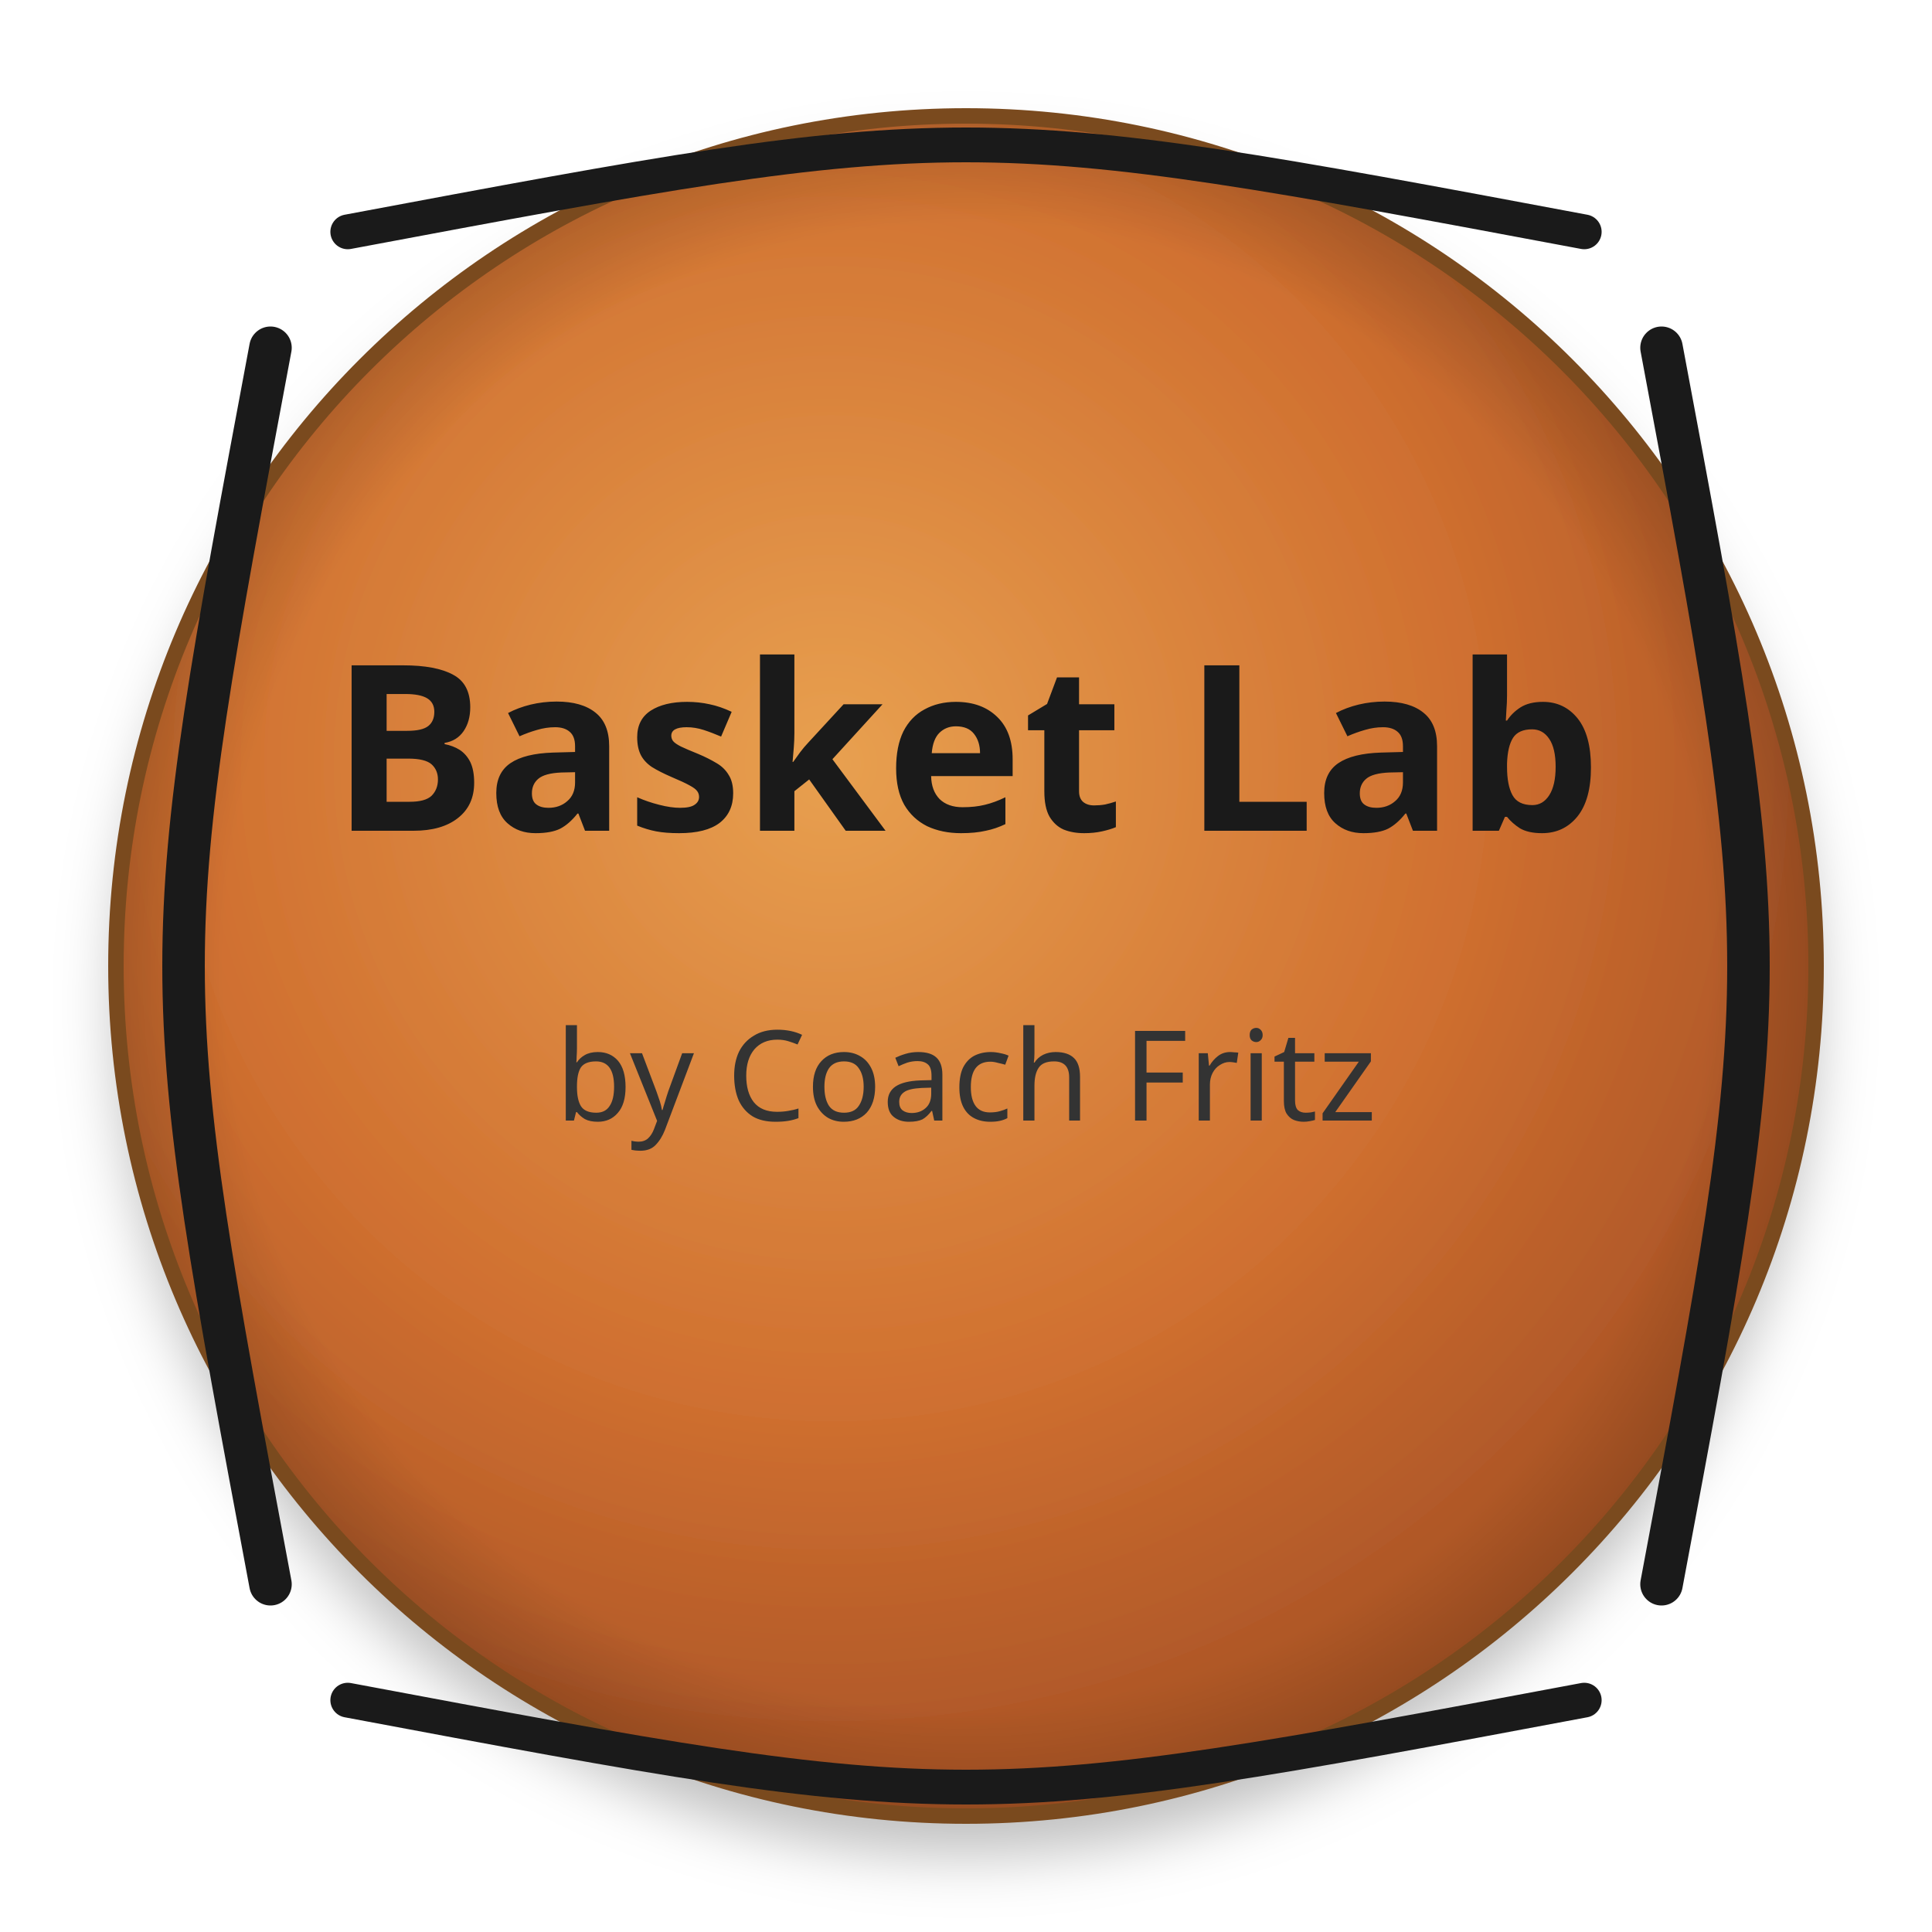
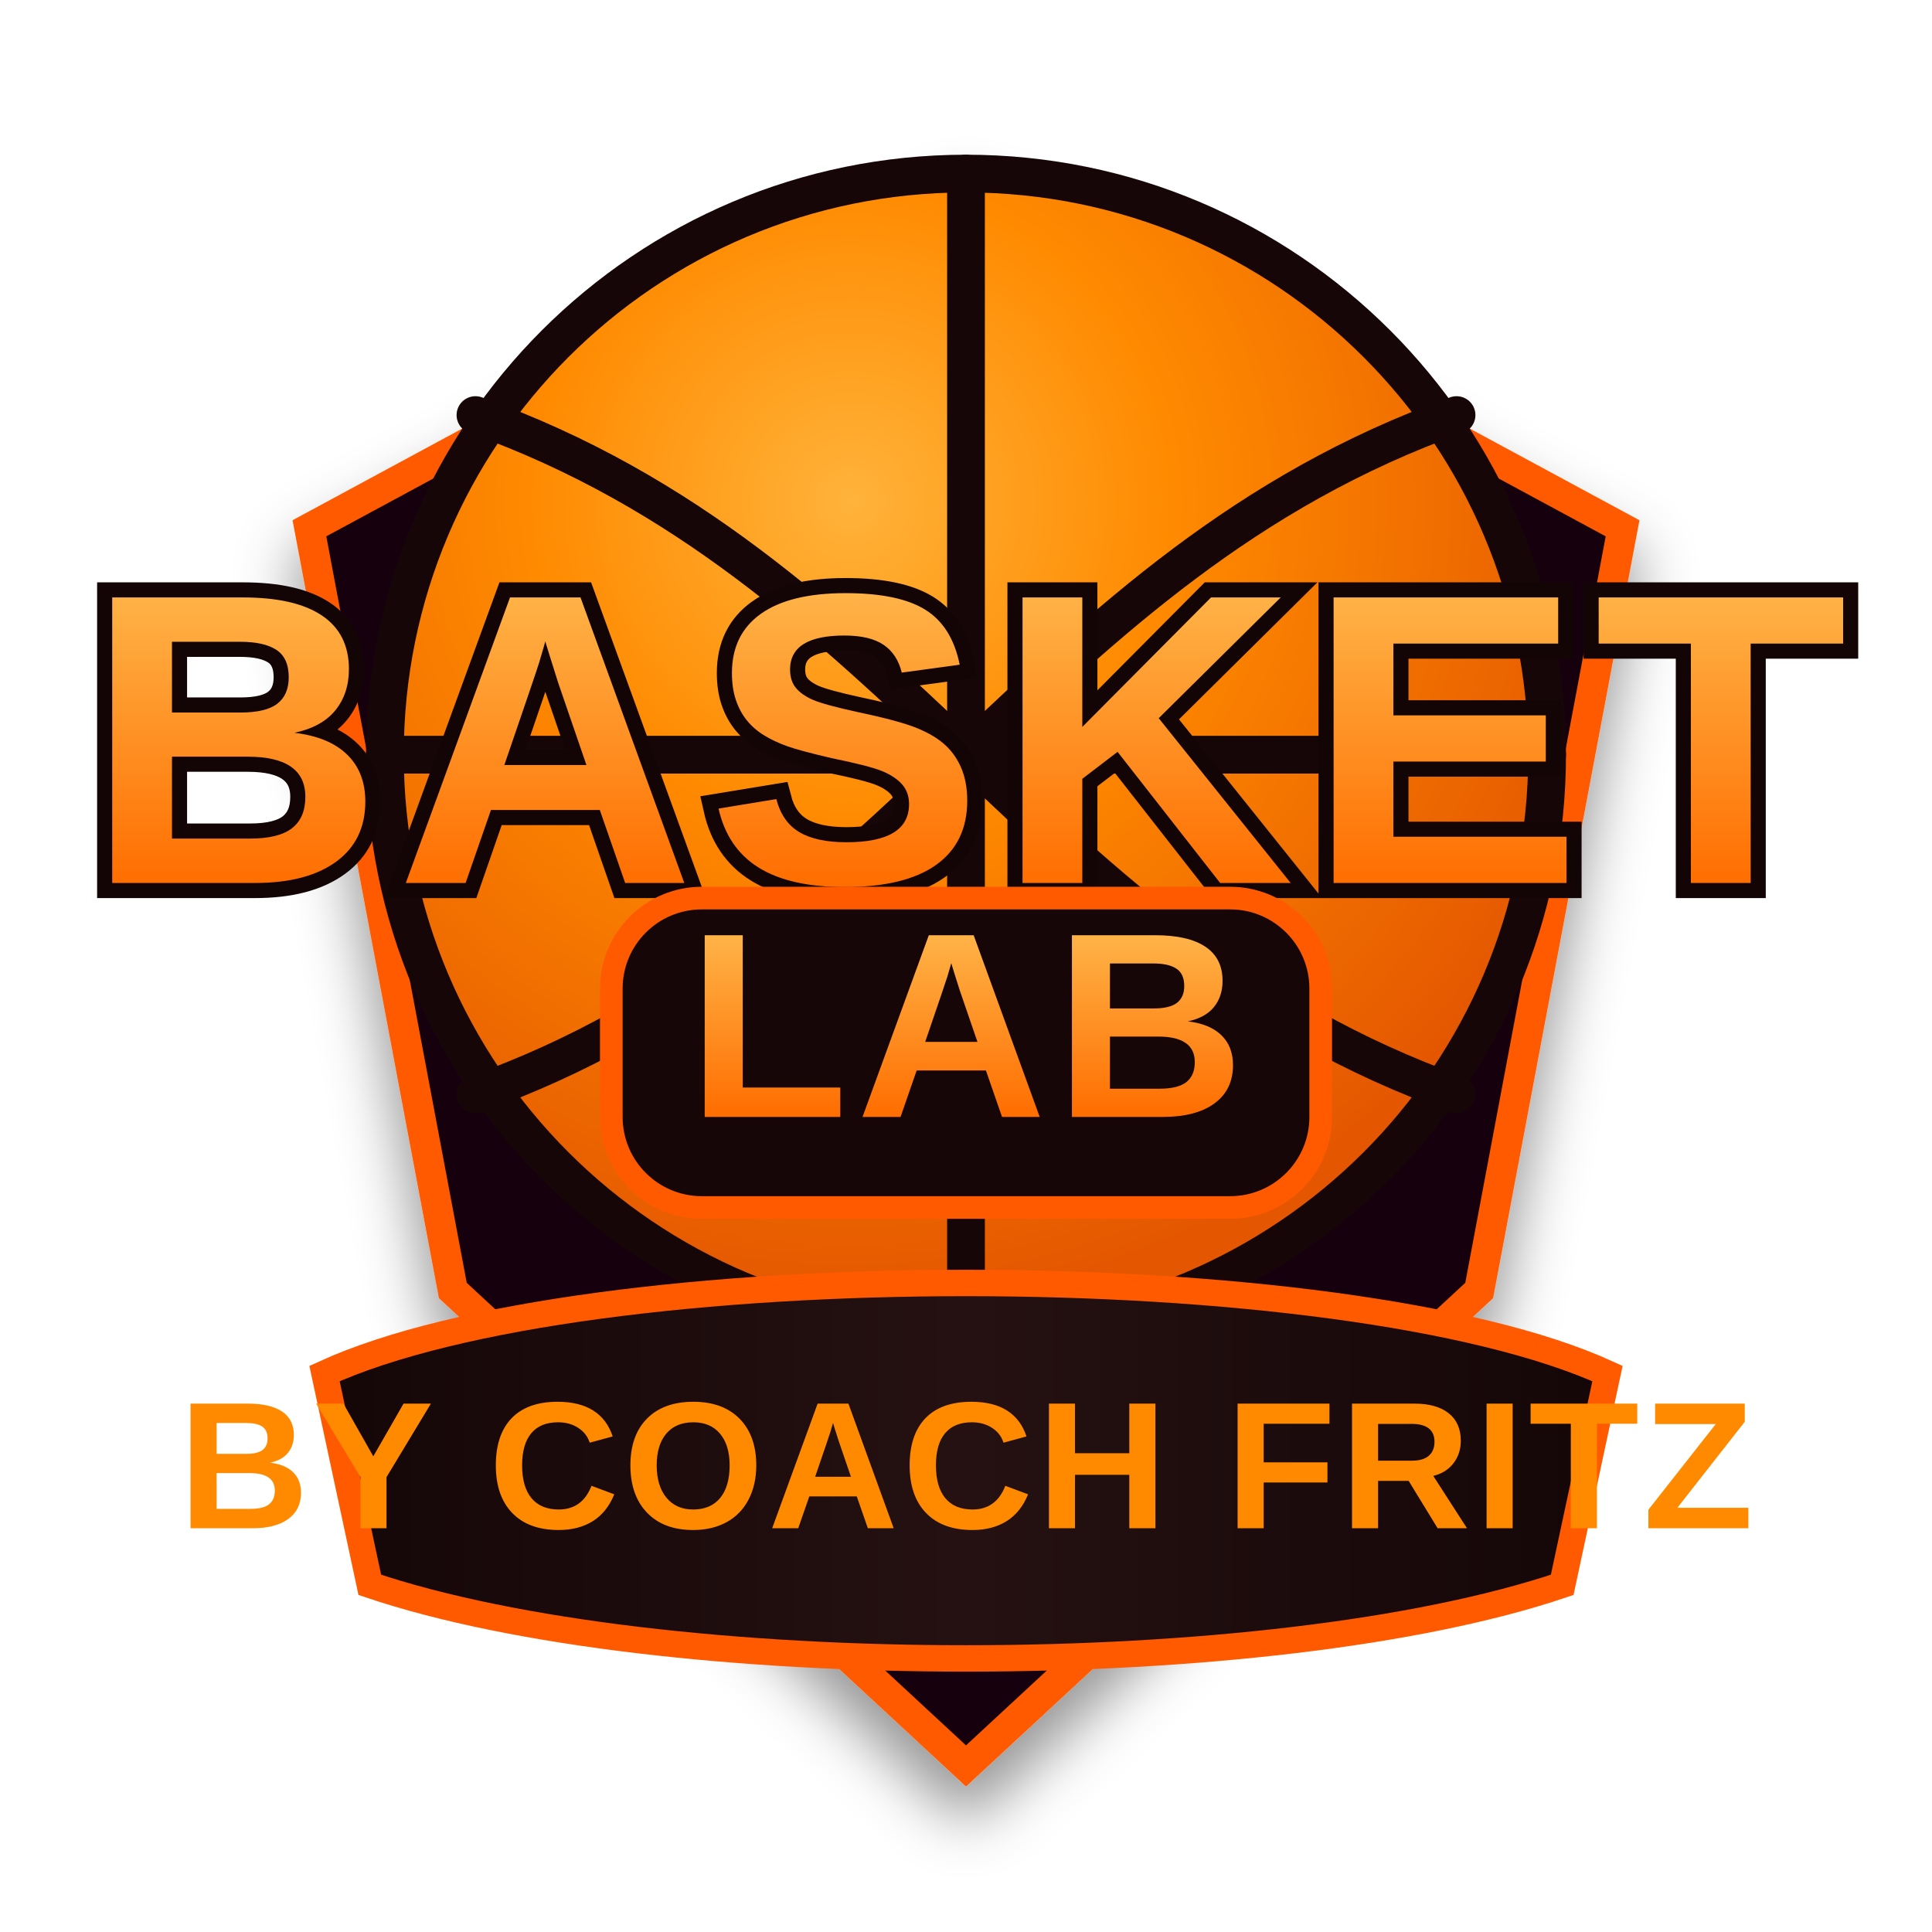
- <svg xmlns="http://www.w3.org/2000/svg" viewBox="0 0 100 100">
+ <svg xmlns="http://www.w3.org/2000/svg" viewBox="0 0 512 512" role="img" aria-label="Basket Lab by Coach Fritz">
  <defs>
-     <radialGradient id="bg" cx="42%" cy="38%" r="58%">
-       <stop offset="0%" style="stop-color:#e8a050" />
-       <stop offset="65%" style="stop-color:#d07030" />
-       <stop offset="100%" style="stop-color:#b05828" />
+     <radialGradient id="ballFill" cx="40%" cy="28%" r="70%">
+       <stop offset="0%" stop-color="#ffb33a" />
+       <stop offset="40%" stop-color="#ff8a00" />
+       <stop offset="100%" stop-color="#e45700" />
    </radialGradient>
-     <radialGradient id="edge" cx="50%" cy="50%" r="50%">
-       <stop offset="88%" style="stop-color:transparent" />
-       <stop offset="100%" style="stop-color:rgba(0,0,0,0.15)" />
-     </radialGradient>
-     <filter id="shadow" x="-20%" y="-20%" width="140%" height="140%">
-       <feDropShadow dx="0" dy="2" stdDeviation="1.5" flood-opacity="0.25" />
+     <linearGradient id="titleFill" x1="0%" y1="0%" x2="0%" y2="100%">
+       <stop offset="0%" stop-color="#ffb347" />
+       <stop offset="100%" stop-color="#ff6d00" />
+     </linearGradient>
+     <linearGradient id="ribbonFill" x1="0%" y1="0%" x2="100%" y2="0%">
+       <stop offset="0%" stop-color="#140607" />
+       <stop offset="50%" stop-color="#251112" />
+       <stop offset="100%" stop-color="#140607" />
+     </linearGradient>
+     <filter id="drop" x="-25%" y="-25%" width="150%" height="150%">
+       <feDropShadow dx="0" dy="10" stdDeviation="8" flood-color="#000" flood-opacity="0.42" />
    </filter>
  </defs>
-   <circle cx="50" cy="50" r="44" fill="url(#bg)" filter="url(#shadow)" />
-   <circle cx="50" cy="50" r="44" fill="url(#edge)" stroke="#7a4a1e" stroke-width="0.8" />
-   <path d="M 14 18 C 8 50 8 50 14 82" fill="none" stroke="#1a1a1a" stroke-width="2.2" stroke-linecap="round" />
-   <path d="M 86 18 C 92 50 92 50 86 82" fill="none" stroke="#1a1a1a" stroke-width="2.2" stroke-linecap="round" />
-   <path d="M 18 12 C 50 6 50 6 82 12 M 18 88 C 50 94 50 94 82 88" fill="none" stroke="#1a1a1a" stroke-width="1.8" stroke-linecap="round" />
-   <text x="50" y="43" text-anchor="middle" fill="#1a1a1a" font-family="Segoe UI, system-ui, sans-serif" font-weight="700" font-size="12">Basket Lab</text>
-   <text x="50" y="58" text-anchor="middle" fill="#333" font-family="Segoe UI, system-ui, sans-serif" font-weight="400" font-size="6.5">by Coach Fritz</text>
+   <path d="M256 46 L430 140 L392 342 L256 468 L120 342 L82 140 Z" fill="#170607" stroke="#ff5a00" stroke-width="8" filter="url(#drop)" />
+   <circle cx="256" cy="200" r="154" fill="url(#ballFill)" stroke="#170607" stroke-width="10" />
+   <path d="M102 200 H410" fill="none" stroke="#170607" stroke-width="10" stroke-linecap="round" />
+   <path d="M256 46 V354" fill="none" stroke="#170607" stroke-width="10" stroke-linecap="round" />
+   <path d="M126 110 C238 150 274 250 386 290" fill="none" stroke="#170607" stroke-width="10" stroke-linecap="round" />
+   <path d="M126 290 C238 250 274 150 386 110" fill="none" stroke="#170607" stroke-width="10" stroke-linecap="round" />
+   <g transform="translate(0 2)">
+     <text x="256" y="232" text-anchor="middle" fill="url(#titleFill)" stroke="#130506" stroke-width="8" paint-order="stroke" font-family="Segoe UI, Arial, sans-serif" font-weight="900" font-size="110" letter-spacing="3">BASKET</text>
+   </g>
+   <rect x="162" y="238" width="188" height="82" rx="24" fill="#170607" stroke="#ff5a00" stroke-width="6" />
+   <text x="256" y="296" text-anchor="middle" fill="url(#titleFill)" font-family="Segoe UI, Arial, sans-serif" font-weight="900" font-size="70" letter-spacing="2">LAB</text>
+   <path d="M86 364 C156 332 356 332 426 364 L414 420 C337 446 175 446 98 420 Z" fill="url(#ribbonFill)" stroke="#ff5a00" stroke-width="7" />
+   <text x="256" y="405" text-anchor="middle" fill="#ff8a00" font-family="Segoe UI, Arial, sans-serif" font-weight="800" font-size="48" letter-spacing="1">BY COACH FRITZ</text>
</svg>
